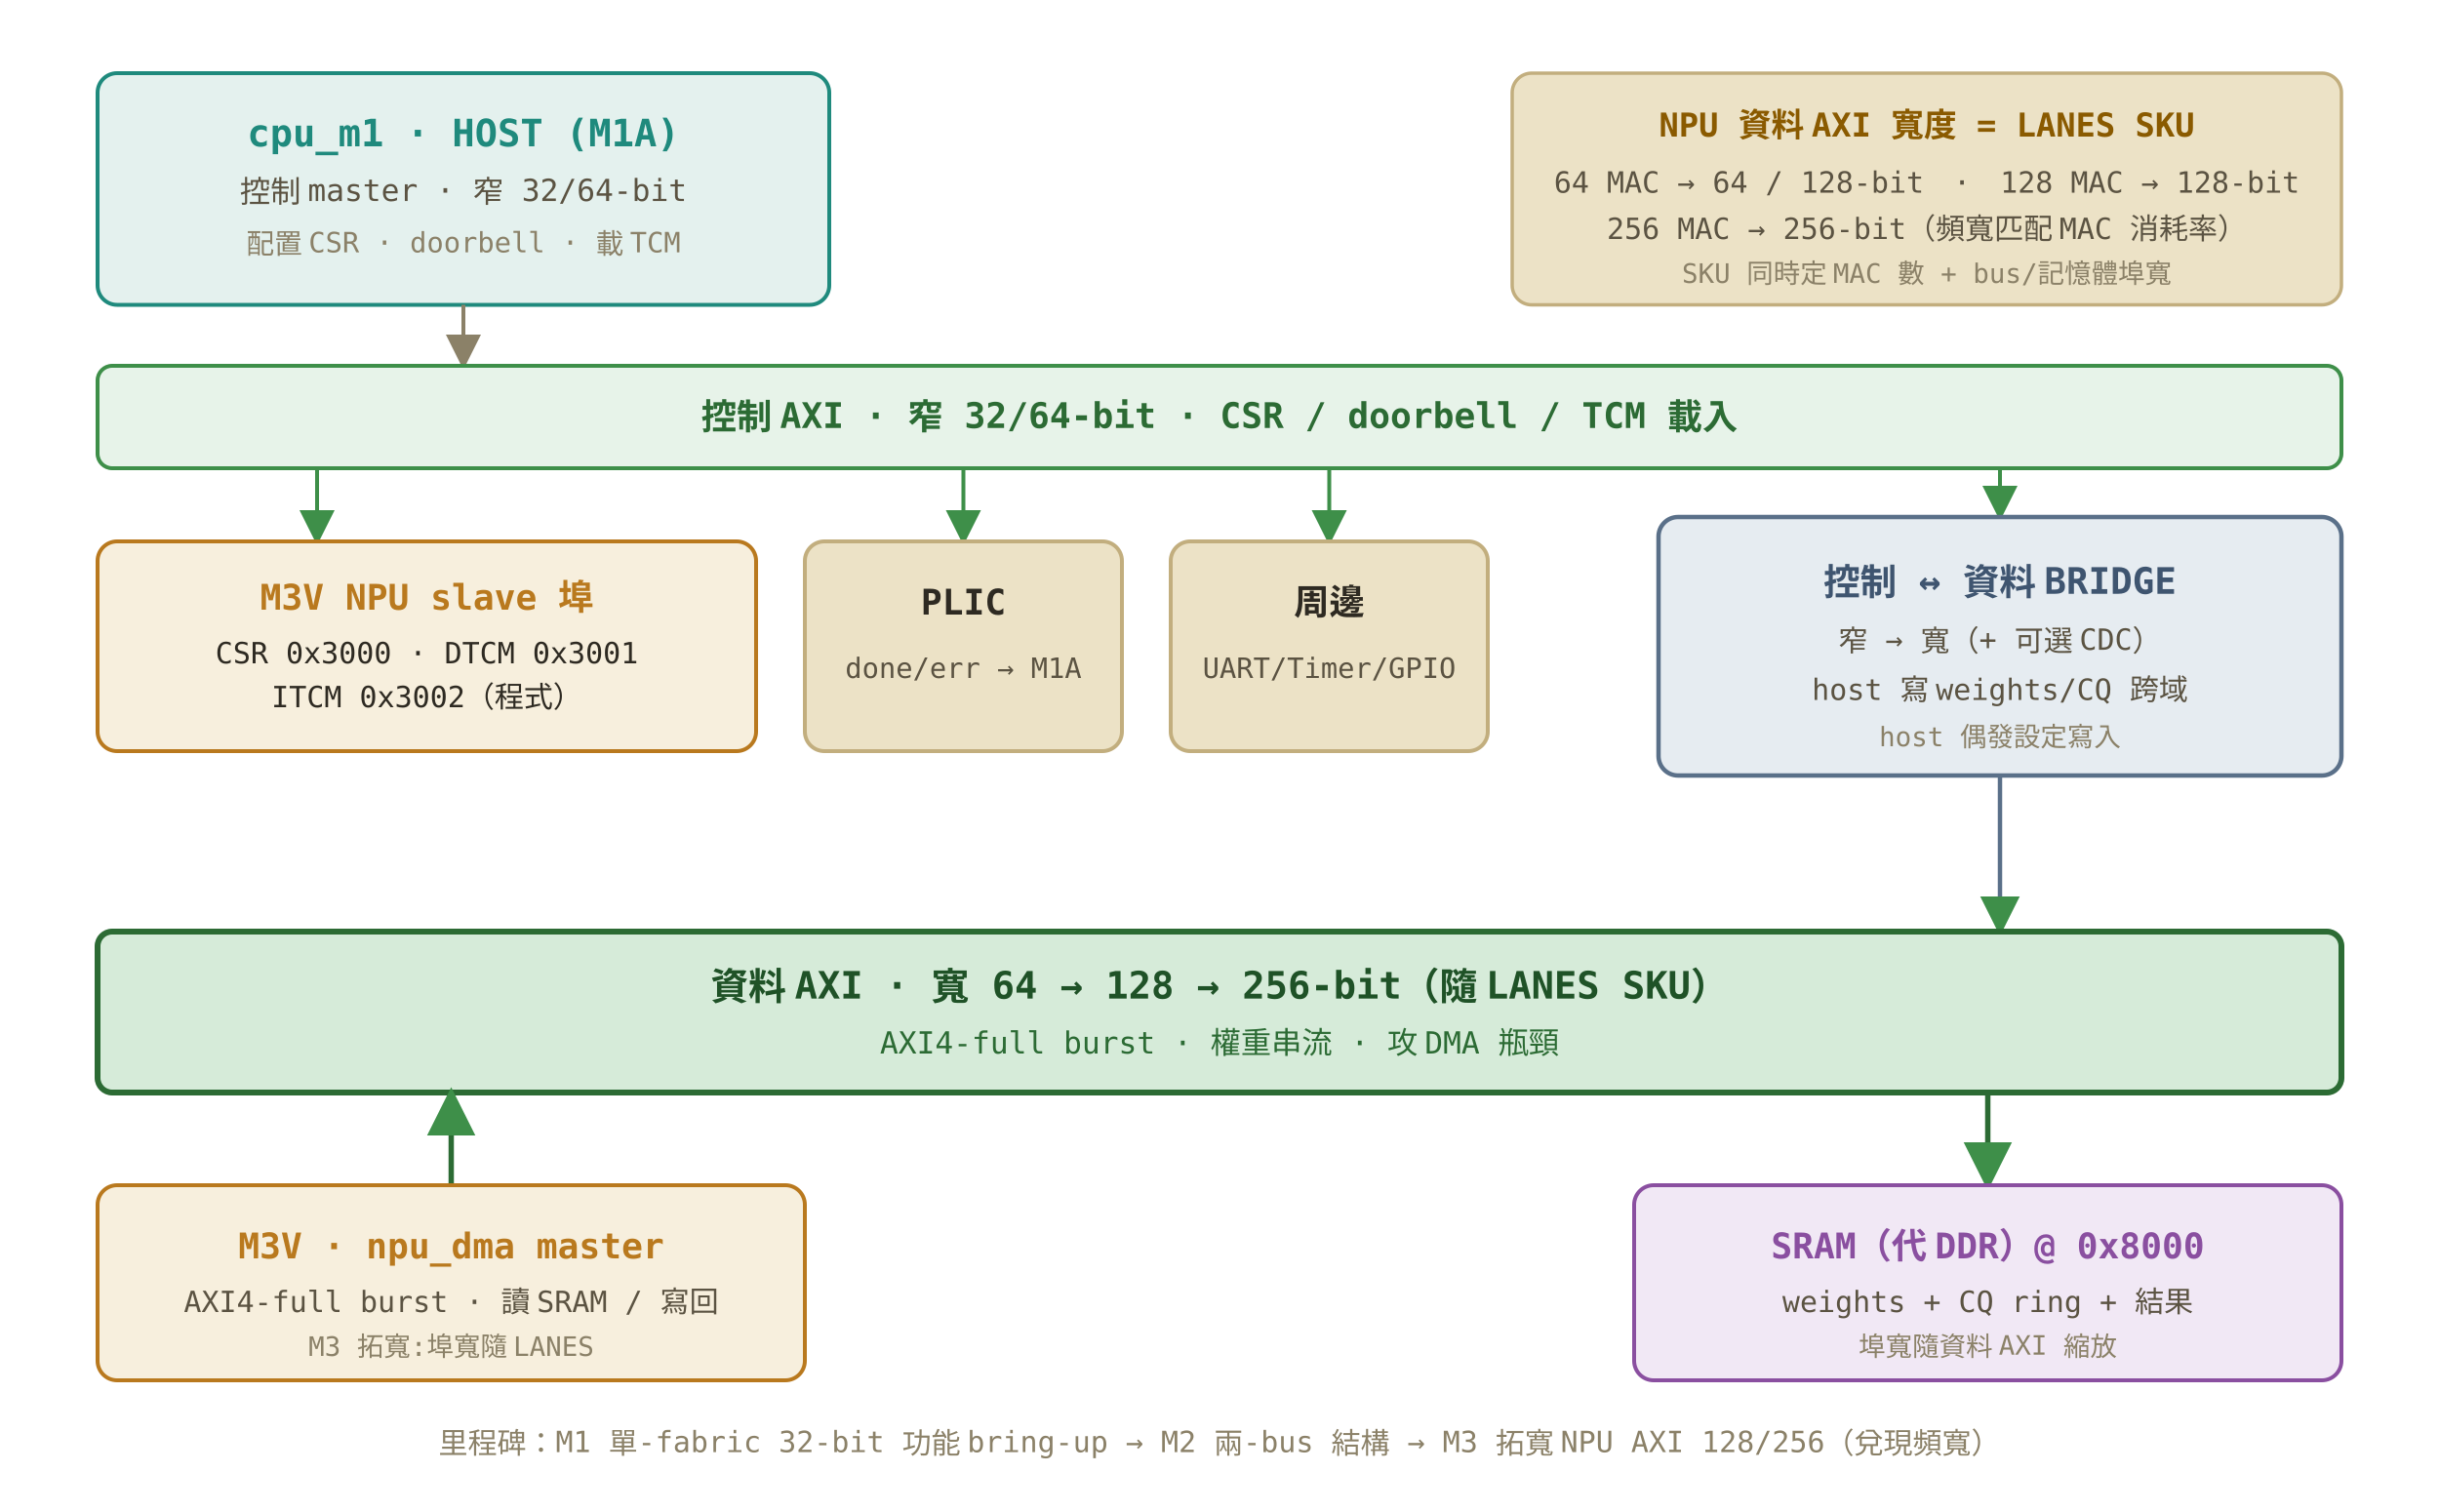
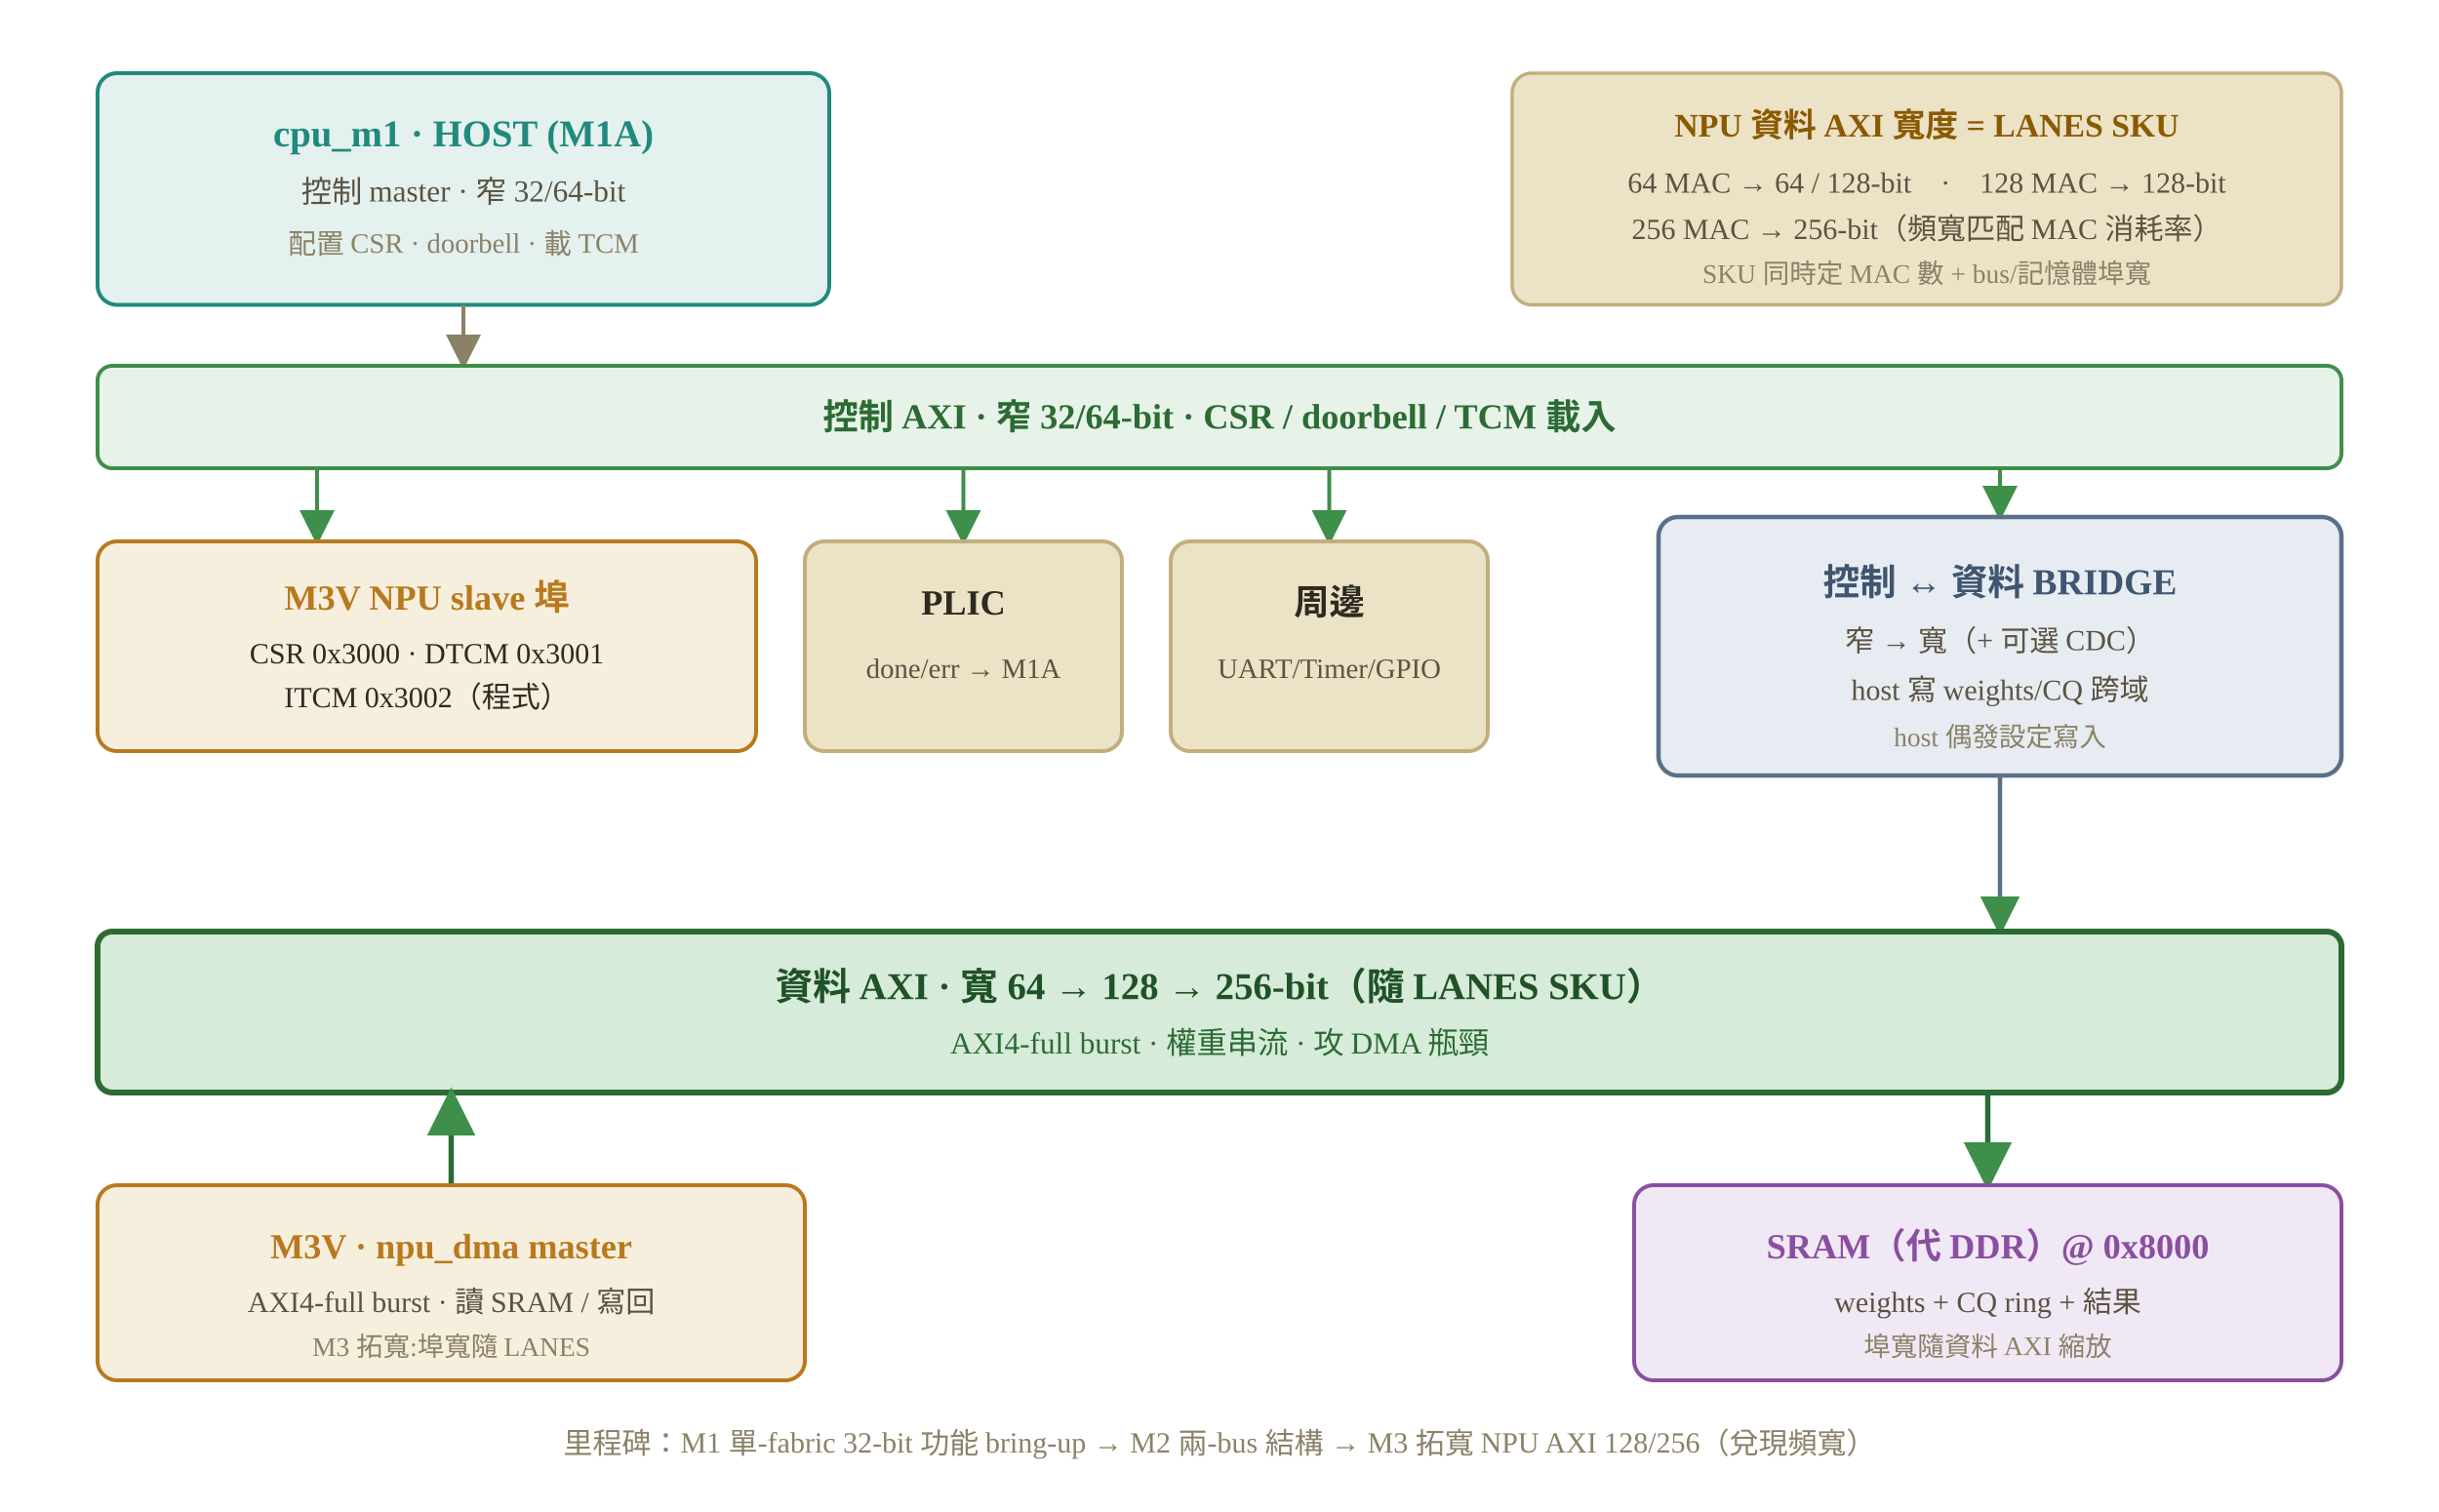
- <svg xmlns="http://www.w3.org/2000/svg" viewBox="0 0 1000 620" width="100%">
-   <style>text{font-family:ui-monospace,SFMono-Regular,Menlo,Consolas,monospace;}</style>
+ <svg xmlns="http://www.w3.org/2000/svg" width="1000" height="620" version="1.1" viewBox="0 0 1000 620">
  <defs>
    <marker id="tbg" markerWidth="10" markerHeight="10" refX="8" refY="4.5" orient="auto">
      <path d="M0,0 L9,4.5 L0,9 Z" fill="#3E8F49" />
    </marker>
    <marker id="tbk" markerWidth="10" markerHeight="10" refX="8" refY="4.5" orient="auto">
      <path d="M0,0 L9,4.5 L0,9 Z" fill="#8B8168" />
    </marker>
  </defs>
  <rect x="40" y="30" width="300" height="95" rx="8" fill="#E4F1EE" stroke="#1F8A7D" stroke-width="1.6" />
  <text x="190" y="60" fill="#1F8A7D" font-size="15.5" text-anchor="middle" font-weight="700">cpu_m1 · HOST (M1A)</text>
  <text x="190" y="83" fill="#5B5342" font-size="12.5" text-anchor="middle">控制 master · 窄 32/64-bit</text>
  <text x="190" y="104" fill="#8B8168" font-size="11.5" text-anchor="middle">配置 CSR · doorbell · 載 TCM</text>
  <rect x="620" y="30" width="340" height="95" rx="8" fill="#ECE2C6" stroke="#C2AE7E" stroke-width="1.4" />
  <text x="790" y="56" fill="#8A5A00" font-size="13.5" text-anchor="middle" font-weight="700">NPU 資料 AXI 寬度 = LANES SKU</text>
  <text x="790" y="79" fill="#5B5342" font-size="12" text-anchor="middle">64 MAC → 64 / 128-bit　·　128 MAC → 128-bit</text>
  <text x="790" y="98" fill="#5B5342" font-size="12" text-anchor="middle">256 MAC → 256-bit（頻寬匹配 MAC 消耗率）</text>
  <text x="790" y="116" fill="#8B8168" font-size="11" text-anchor="middle">SKU 同時定 MAC 數 + bus/記憶體埠寬</text>
  <line x1="190" y1="125" x2="190" y2="150" stroke="#8B8168" stroke-width="1.6" marker-end="url(#tbk)" />
  <rect x="40" y="150" width="920" height="42" rx="6" fill="#E7F3E9" stroke="#3E8F49" stroke-width="1.6" />
  <text x="500" y="176" fill="#2C6B34" font-size="14.5" text-anchor="middle" font-weight="700">控制 AXI · 窄 32/64-bit · CSR / doorbell / TCM 載入</text>
  <line x1="130" y1="192" x2="130" y2="222" stroke="#3E8F49" stroke-width="1.6" marker-end="url(#tbg)" />
  <line x1="395" y1="192" x2="395" y2="222" stroke="#3E8F49" stroke-width="1.6" marker-end="url(#tbg)" />
  <line x1="545" y1="192" x2="545" y2="222" stroke="#3E8F49" stroke-width="1.6" marker-end="url(#tbg)" />
  <line x1="820" y1="192" x2="820" y2="212" stroke="#3E8F49" stroke-width="1.6" marker-end="url(#tbg)" />
  <rect x="40" y="222" width="270" height="86" rx="8" fill="#F7EFDD" stroke="#B9791E" stroke-width="1.6" />
  <text x="175" y="250" fill="#B9791E" font-size="14.5" text-anchor="middle" font-weight="700">M3V NPU slave 埠</text>
  <text x="175" y="272" fill="#2E2A22" font-size="12" text-anchor="middle">CSR 0x3000 · DTCM 0x3001</text>
  <text x="175" y="290" fill="#2E2A22" font-size="12" text-anchor="middle">ITCM 0x3002（程式）</text>
  <rect x="330" y="222" width="130" height="86" rx="8" fill="#ECE2C6" stroke="#C2AE7E" stroke-width="1.6" />
  <text x="395" y="252" fill="#2E2A22" font-size="14.5" text-anchor="middle" font-weight="700">PLIC</text>
  <text x="395" y="278" fill="#5B5342" font-size="11.5" text-anchor="middle">done/err → M1A</text>
  <rect x="480" y="222" width="130" height="86" rx="8" fill="#ECE2C6" stroke="#C2AE7E" stroke-width="1.6" />
  <text x="545" y="252" fill="#2E2A22" font-size="14.5" text-anchor="middle" font-weight="700">周邊</text>
  <text x="545" y="278" fill="#5B5342" font-size="11.5" text-anchor="middle">UART/Timer/GPIO</text>
  <rect x="680" y="212" width="280" height="106" rx="8" fill="#E6ECF1" stroke="#5A7089" stroke-width="1.8" />
  <text x="820" y="244" fill="#3F5570" font-size="15" text-anchor="middle" font-weight="700">控制 ↔ 資料 BRIDGE</text>
  <text x="820" y="267" fill="#5B5342" font-size="12" text-anchor="middle">窄 → 寬（+ 可選 CDC）</text>
  <text x="820" y="287" fill="#5B5342" font-size="12" text-anchor="middle">host 寫 weights/CQ 跨域</text>
  <text x="820" y="306" fill="#8B8168" font-size="11" text-anchor="middle">host 偶發設定寫入</text>
  <line x1="820" y1="318" x2="820" y2="382" stroke="#5A7089" stroke-width="1.8" marker-end="url(#tbg)" />
  <rect x="40" y="382" width="920" height="66" rx="6" fill="#D6EBD9" stroke="#2C6B34" stroke-width="2.4" />
  <text x="500" y="410" fill="#1F5227" font-size="15.5" text-anchor="middle" font-weight="700">資料 AXI · 寬 64 → 128 → 256-bit（隨 LANES SKU）</text>
  <text x="500" y="432" fill="#2C6B34" font-size="12.5" text-anchor="middle">AXI4-full burst · 權重串流 · 攻 DMA 瓶頸</text>
  <line x1="185" y1="486" x2="185" y2="448" stroke="#2C6B34" stroke-width="2.2" marker-end="url(#tbg)" />
  <line x1="815" y1="448" x2="815" y2="486" stroke="#2C6B34" stroke-width="2.2" marker-end="url(#tbg)" />
  <rect x="40" y="486" width="290" height="80" rx="8" fill="#F7EFDD" stroke="#B9791E" stroke-width="1.6" />
  <text x="185" y="516" fill="#B9791E" font-size="14.5" text-anchor="middle" font-weight="700">M3V · npu_dma master</text>
  <text x="185" y="538" fill="#5B5342" font-size="12" text-anchor="middle">AXI4-full burst · 讀 SRAM / 寫回</text>
  <text x="185" y="556" fill="#8B8168" font-size="11" text-anchor="middle">M3 拓寬:埠寬隨 LANES</text>
  <rect x="670" y="486" width="290" height="80" rx="8" fill="#F1E8F5" stroke="#8A4FA0" stroke-width="1.6" />
  <text x="815" y="516" fill="#8A4FA0" font-size="14.5" text-anchor="middle" font-weight="700">SRAM（代 DDR）@ 0x8000</text>
  <text x="815" y="538" fill="#5B5342" font-size="12" text-anchor="middle">weights + CQ ring + 結果</text>
  <text x="815" y="556" fill="#8B8168" font-size="11" text-anchor="middle">埠寬隨資料 AXI 縮放</text>
  <text x="500" y="596" fill="#8B8168" font-size="12" text-anchor="middle">里程碑：M1 單-fabric 32-bit 功能 bring-up → M2 兩-bus 結構 → M3 拓寬 NPU AXI 128/256（兌現頻寬）</text>
</svg>
